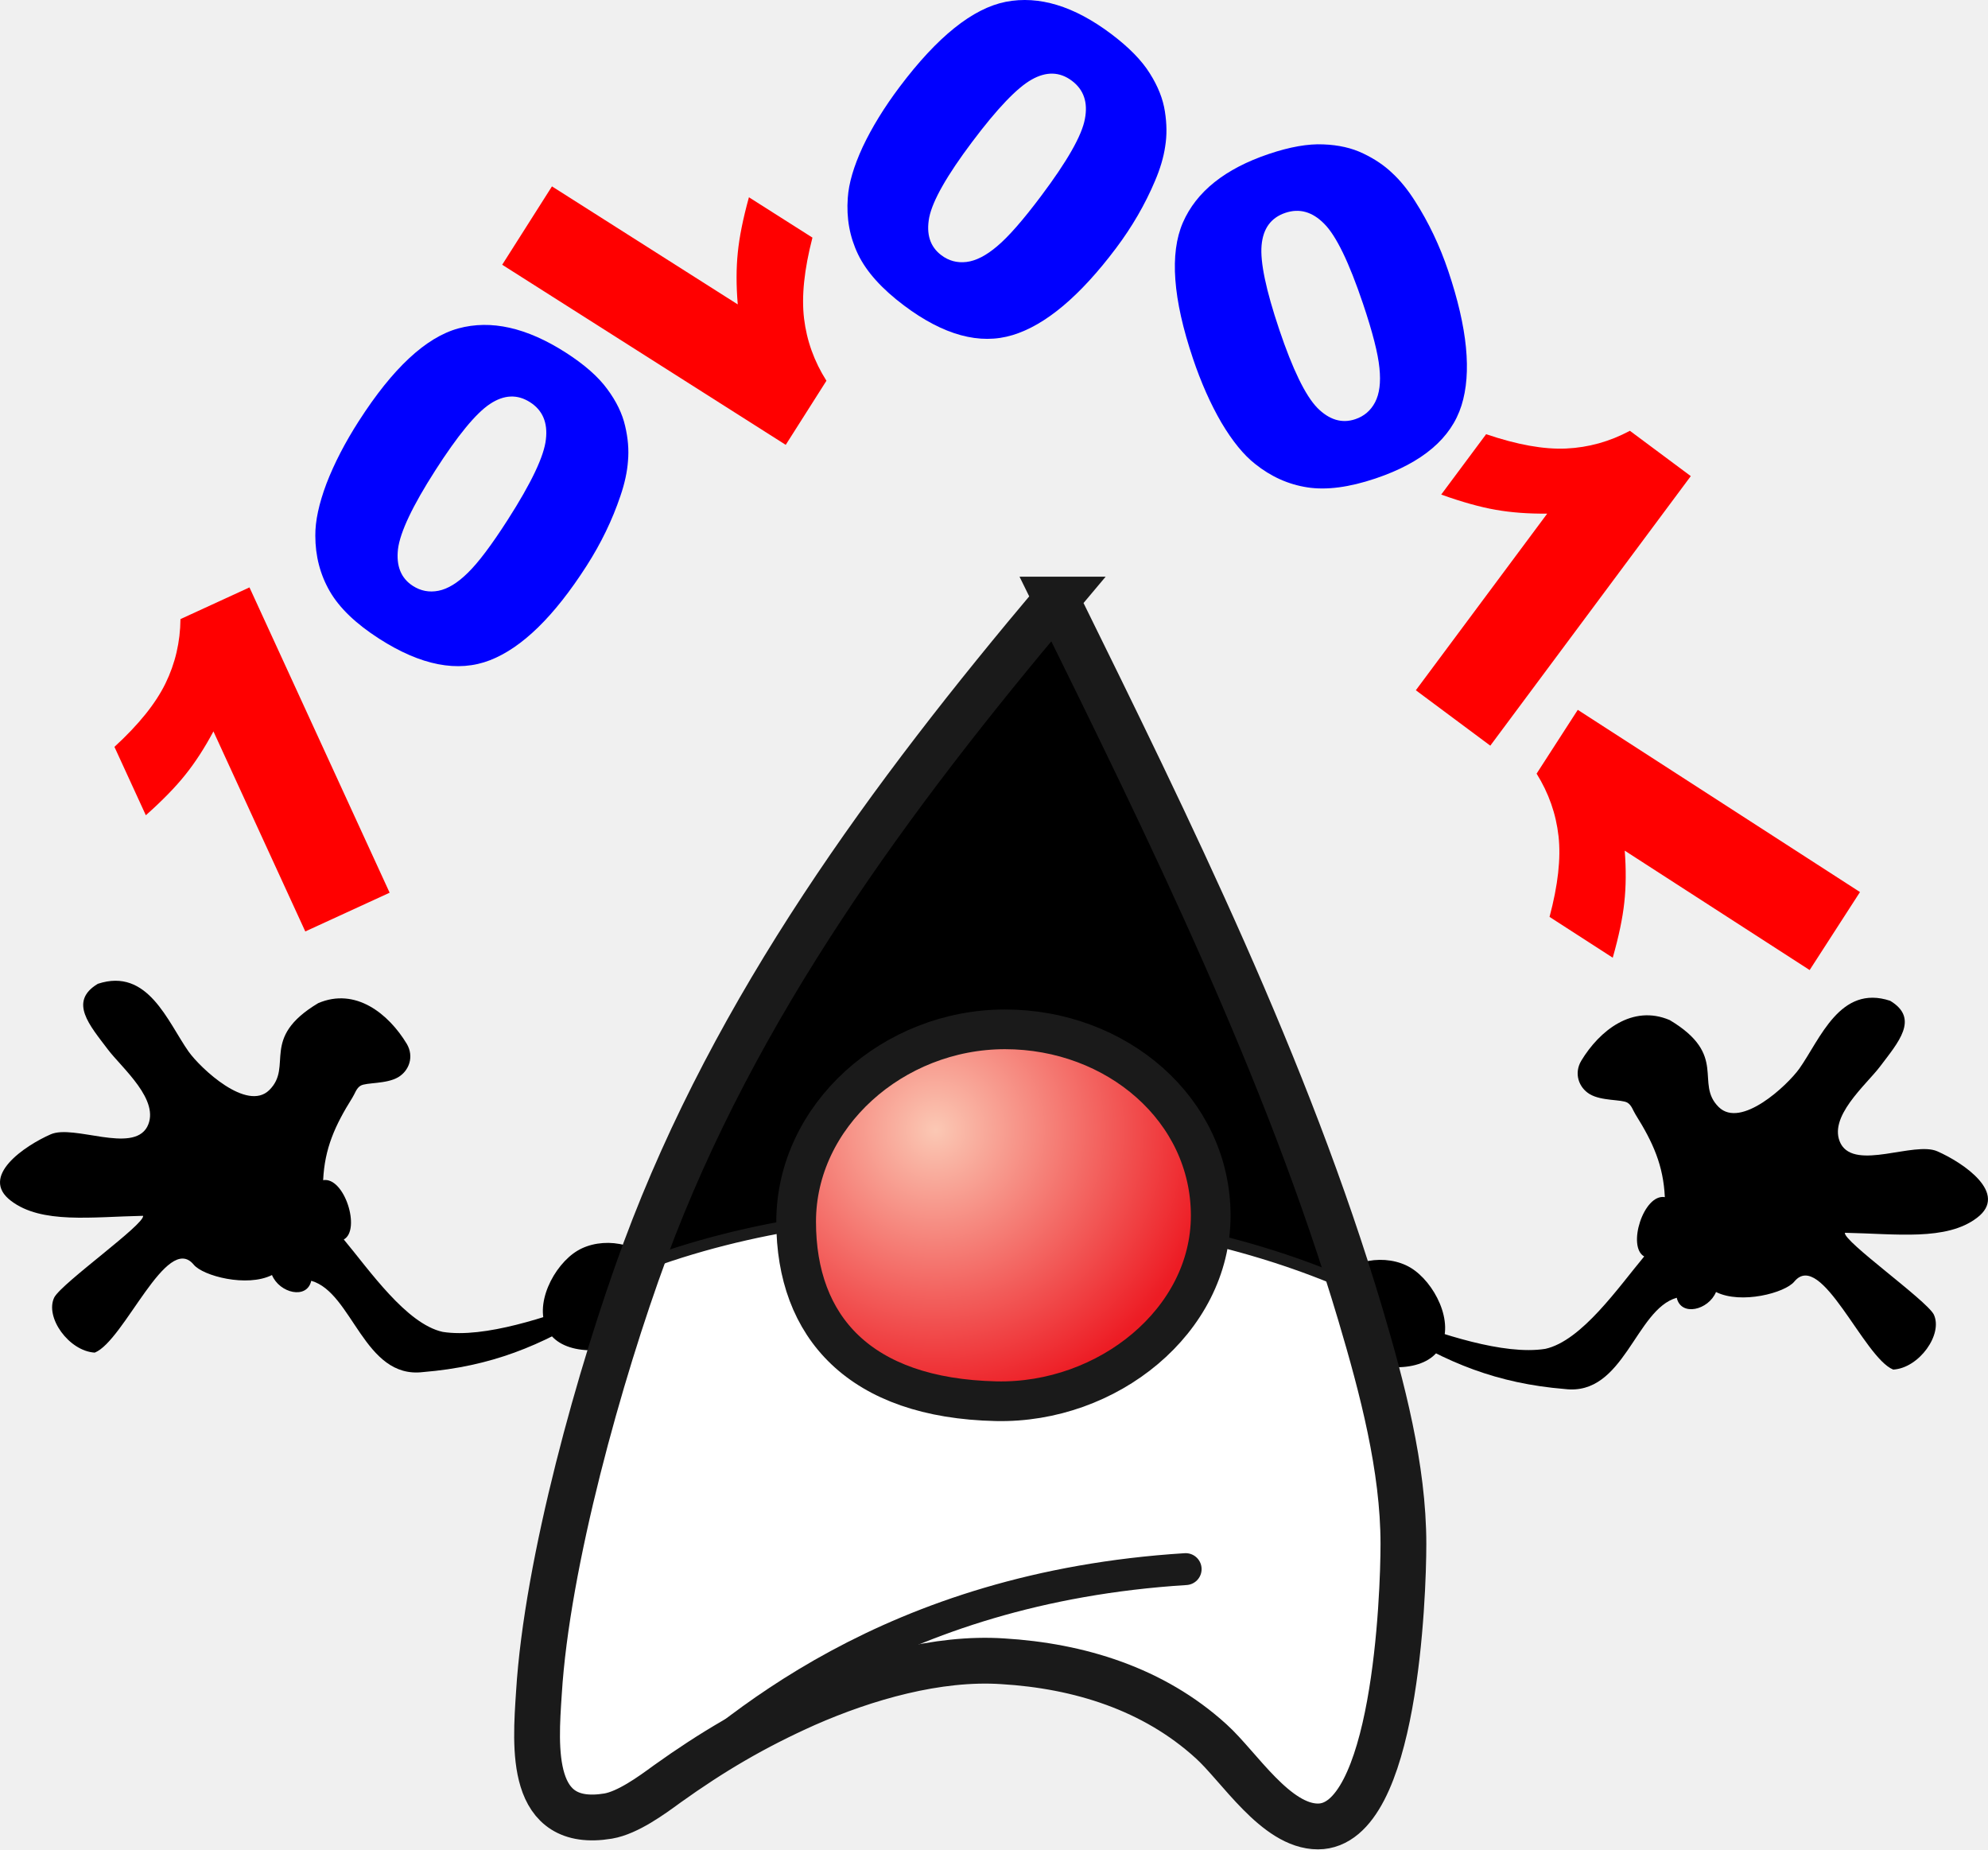
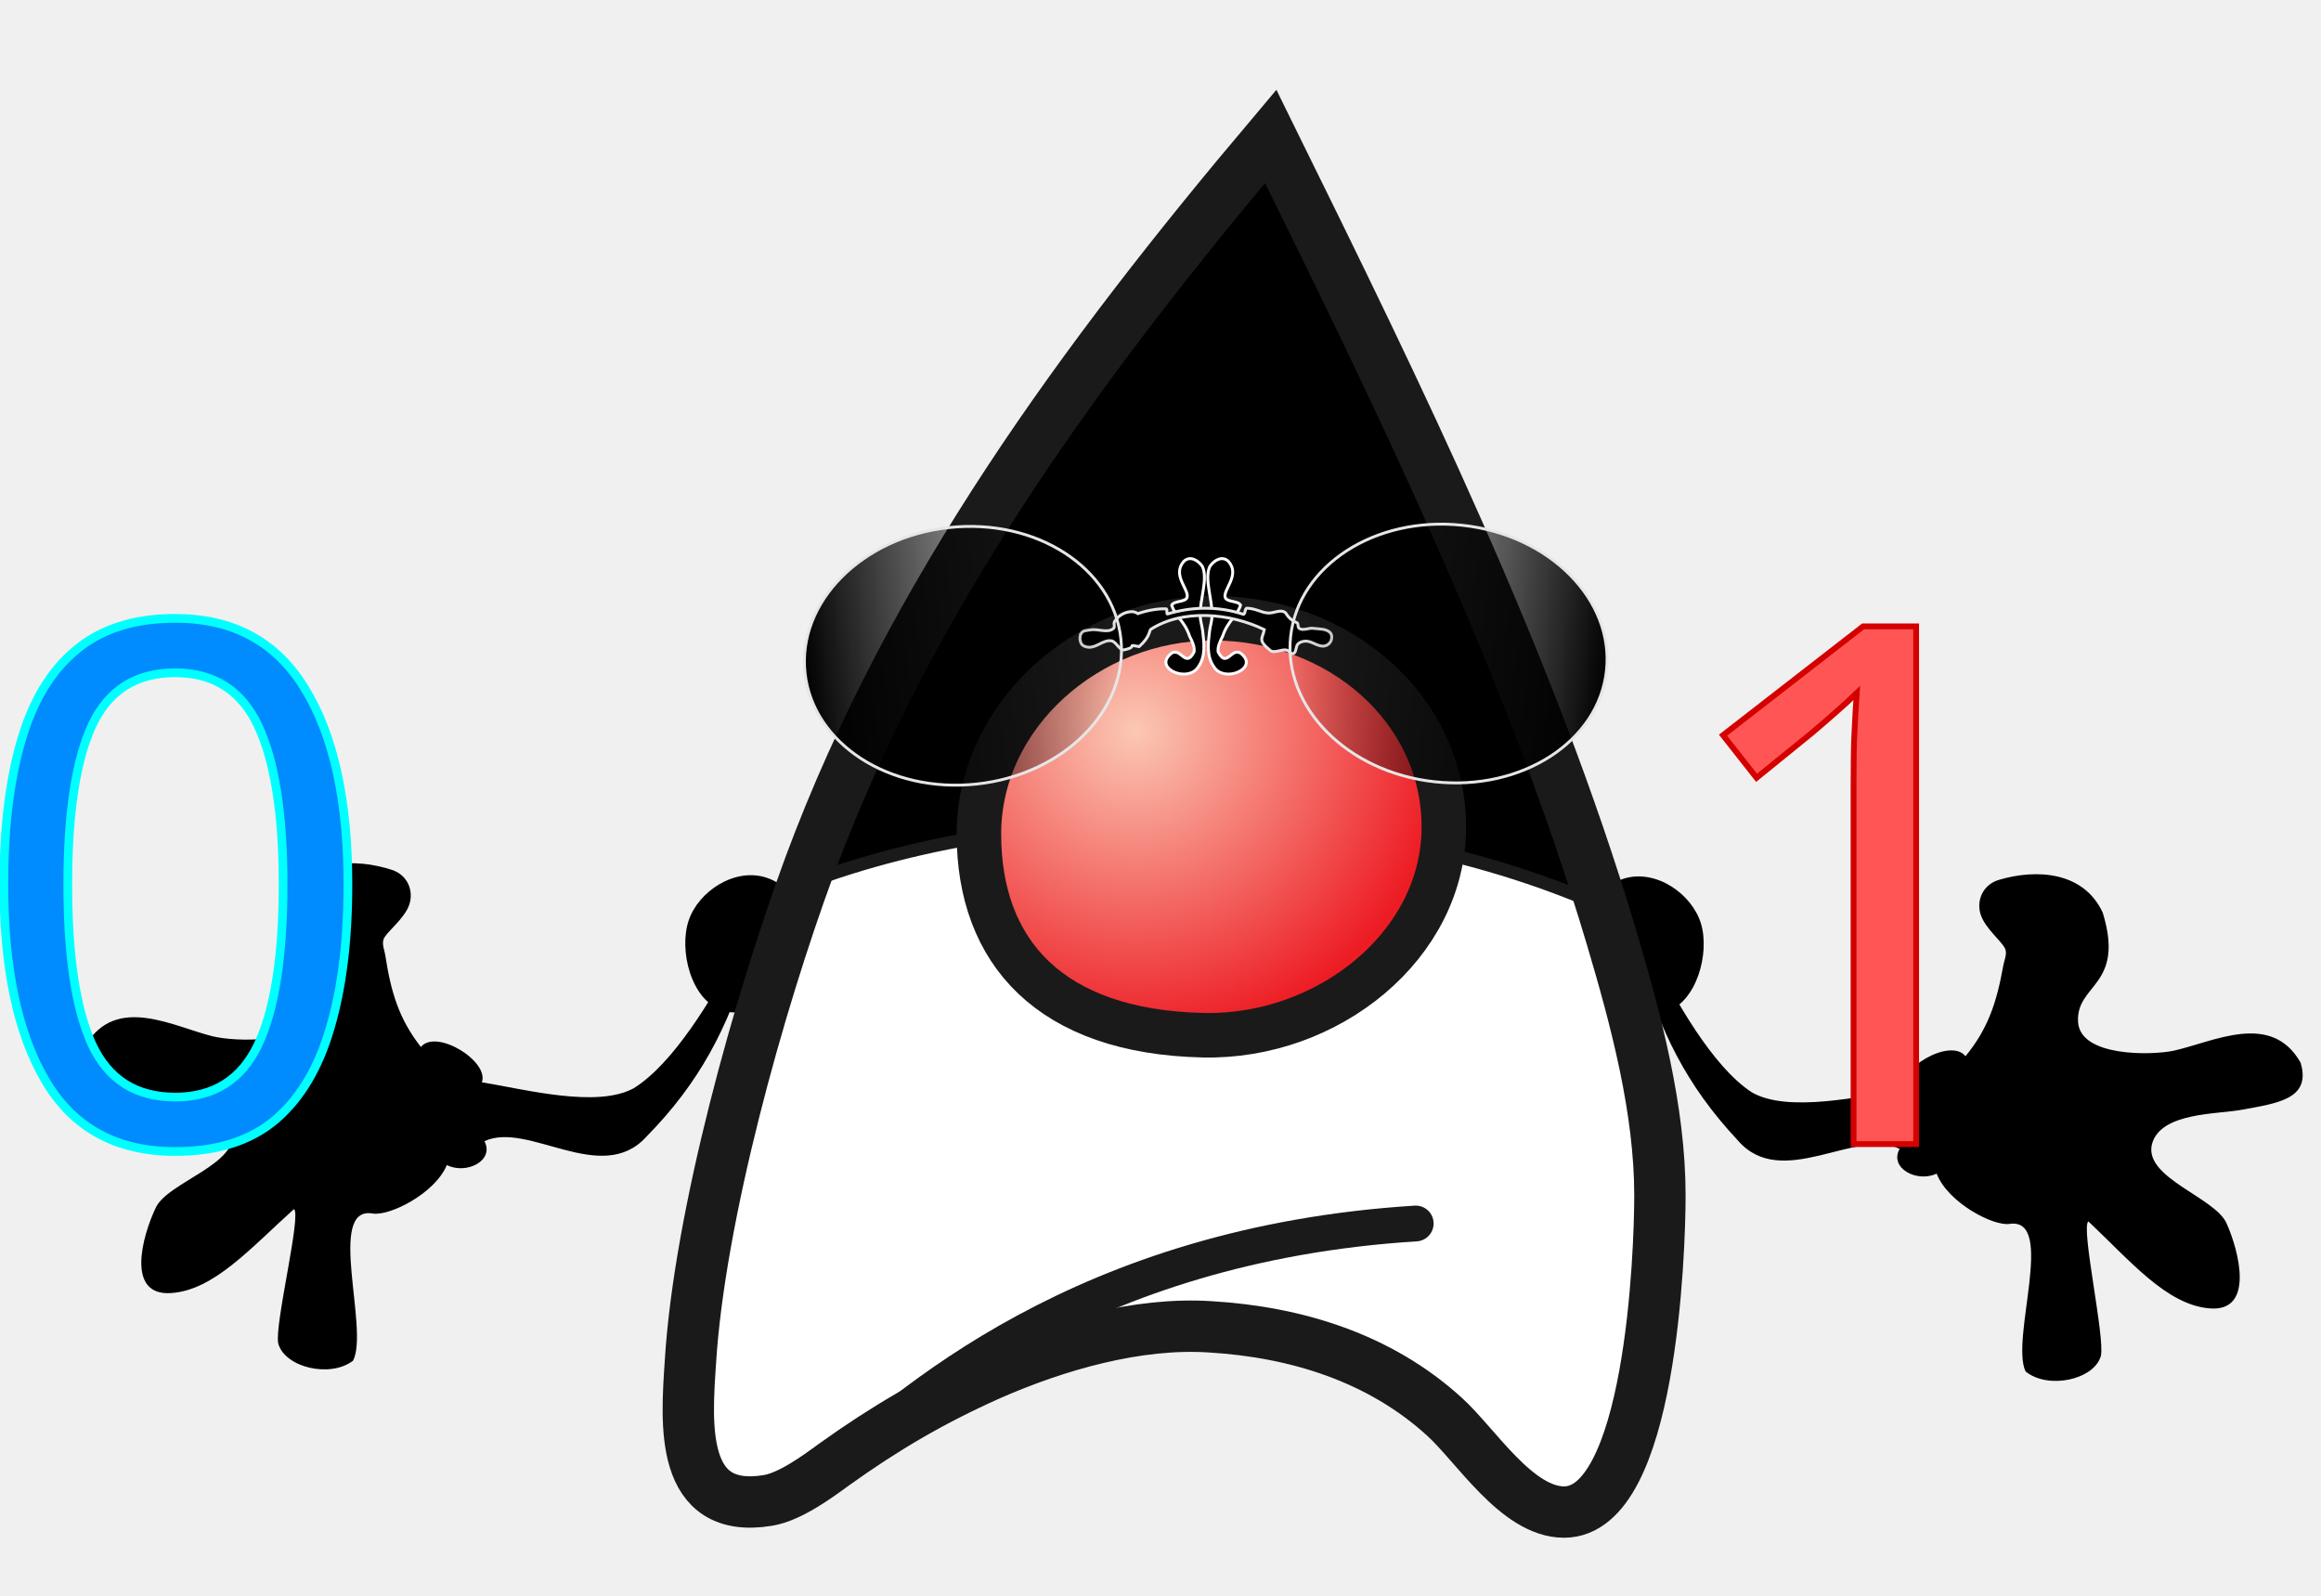
- <svg xmlns="http://www.w3.org/2000/svg" version="1.1" id="Layer_1" x="0px" y="0px" width="76.848" height="71.474" viewBox="0 0 76.848 71.474" enable-background="new 0 0 379.539 304.487" xml:space="preserve">
+ <svg xmlns="http://www.w3.org/2000/svg" xmlns:xlink="http://www.w3.org/1999/xlink" version="1.1" id="Layer_1" x="0px" y="0px" width="80" height="55" viewBox="0 0 80 55" enable-background="new 0 0 379.539 304.487" xml:space="preserve">
  <defs id="defs3692">
-     <radialGradient cx="173.59" cy="130.22" r="65.523" id="SVGID_1_-2" gradientUnits="userSpaceOnUse" gradientTransform="matrix(0.36759,0,0,0.36759,155.0977,110.2553)">
+     <radialGradient cx="173.59" cy="130.22" r="65.523" id="SVGID_1_-2" gradientUnits="userSpaceOnUse" gradientTransform="matrix(0.1638976,0,0,0.1638976,10.67967,3.854547)">
      <stop id="stop3160" style="stop-color:#fbc8b4;stop-opacity:1" offset="0" />
      <stop id="stop3162" style="stop-color:#ed1c24;stop-opacity:1" offset="1" />
    </radialGradient>
+     <linearGradient xlink:href="#linearGradient4207" id="linearGradient4223" x1="142.504" y1="491.152" x2="269.461" y2="491.152" gradientUnits="userSpaceOnUse" />
+     <linearGradient id="linearGradient4207">
+       <stop style="stop-color:#000000;stop-opacity:1;" offset="0" id="stop4209" />
+       <stop style="stop-color:#000000;stop-opacity:0;" offset="1" id="stop4211" />
+     </linearGradient>
+     <linearGradient xlink:href="#linearGradient4207" id="linearGradient4221" x1="-560.253" y1="414.128" x2="-433.295" y2="414.128" gradientUnits="userSpaceOnUse" />
  </defs>
  <radialGradient id="SVGID_1_" cx="173.588" cy="130.215" r="65.523" gradientUnits="userSpaceOnUse">
    <stop offset="0" style="stop-color:#FBC8B4" id="stop3676" />
    <stop offset="1" style="stop-color:#ED1C24" id="stop3678" />
  </radialGradient>
-   <g id="g3867" transform="matrix(0.4458707,0,0,0.4458707,-61.4381,-26.8309)">
-     <g id="g3788">
-       <g id="g3755-7" transform="matrix(-1,0,0,-1,349.9176,280.6046)">
-         <g id="g3760-7" transform="matrix(0.8582492,0.5132331,-0.5132331,0.8582492,77.71778,12.60073)">
-           <path d="m 59.345,72.497 c -5.607,-0.123 -10.264,0.582 -15.565,3.187 -4.72,2.097 -1.7,9.056 -4.259,11.766 -1.164,-1.226 -2.911,0.49 -2.666,2.175 -2.421,0.184 -5.178,3.003 -5.362,4.259 -0.552,3.615 -8.549,-2.574 -11.275,-2.145 -1.859,1.26 -2.158,4.869 -0.552,5.913 1.256,0.735 9.989,1.409 10.234,2.114 -3.88,2.217 -7.921,3.896 -9.161,6.986 -1.318,3.248 3.493,3.493 5.913,3.187 2.175,-0.276 5.209,-5.086 7.507,-3.738 2.206,1.348 0.735,5.515 0.521,7.507 -0.276,2.574 -0.827,5.331 2.175,5.331 4.468,-1.001 3.497,-5.952 3.738,-9.1 0.153,-1.777 1.655,-7.078 4.29,-6.434 2.88,0.705 1.563,4.29 7.507,4.29 3.49,-0.472 4.763,-3.91 4.78,-6.955 0,-1.287 -1.011,-2.114 -2.114,-2.114 -1.195,0 -2.604,1.042 -3.187,1.042 -0.429,0 -0.766,-0.337 -1.134,-0.521 -2.562,-1.31 -4.326,-2.546 -5.852,-4.841 1.746,-0.674 0.613,-5.393 -1.103,-5.331 0.54,-3.411 0.898,-9.062 3.248,-11.275 2.819,-2.359 8.549,-3.554 12.317,-4.259 z" id="path3671-1" style="clip-rule:evenodd;fill-rule:evenodd" />
-           <path id="path3753-1" d="m 65.724,73.169 c 0,2.581 -2.657,4.673 -5.054,4.673 -2.397,0 -5.768,-2.092 -5.768,-4.673 0,-2.581 3.609,-4.435 6.006,-4.435 2.397,0 4.816,1.854 4.816,4.435 z" style="fill:#000000;stroke:none" />
-         </g>
-       </g>
-       <g id="g3755" transform="matrix(1,0,0,-1,98.02335,279.134)">
-         <g id="g3760" transform="matrix(0.8582492,0.5132331,-0.5132331,0.8582492,77.71778,12.60073)">
-           <path d="m 59.345,72.497 c -5.607,-0.123 -10.264,0.582 -15.565,3.187 -4.72,2.097 -1.7,9.056 -4.259,11.766 -1.164,-1.226 -2.911,0.49 -2.666,2.175 -2.421,0.184 -5.178,3.003 -5.362,4.259 -0.552,3.615 -8.549,-2.574 -11.275,-2.145 -1.859,1.26 -2.158,4.869 -0.552,5.913 1.256,0.735 9.989,1.409 10.234,2.114 -3.88,2.217 -7.921,3.896 -9.161,6.986 -1.318,3.248 3.493,3.493 5.913,3.187 2.175,-0.276 5.209,-5.086 7.507,-3.738 2.206,1.348 0.735,5.515 0.521,7.507 -0.276,2.574 -0.827,5.331 2.175,5.331 4.468,-1.001 3.497,-5.952 3.738,-9.1 0.153,-1.777 1.655,-7.078 4.29,-6.434 2.88,0.705 1.563,4.29 7.507,4.29 3.49,-0.472 4.763,-3.91 4.78,-6.955 0,-1.287 -1.011,-2.114 -2.114,-2.114 -1.195,0 -2.604,1.042 -3.187,1.042 -0.429,0 -0.766,-0.337 -1.134,-0.521 -2.562,-1.31 -4.326,-2.546 -5.852,-4.841 1.746,-0.674 0.613,-5.393 -1.103,-5.331 0.54,-3.411 0.898,-9.062 3.248,-11.275 2.819,-2.359 8.549,-3.554 12.317,-4.259 z" id="path3671" style="clip-rule:evenodd;fill-rule:evenodd" />
-           <path id="path3753" d="m 65.724,73.169 c 0,2.581 -2.657,4.673 -5.054,4.673 -2.397,0 -5.768,-2.092 -5.768,-4.673 0,-2.581 3.609,-4.435 6.006,-4.435 2.397,0 4.816,1.854 4.816,4.435 z" style="fill:#000000;stroke:none" />
-         </g>
-       </g>
-       <path d="m 229.377,112.151 c -14.424,17.097 -27.79,35.225 -35.649,56.399 -3.919,10.616 -8.524,27.102 -9.212,38.376 -0.318,4.793 -0.847,11.807 6.006,10.667 1.695,-0.29 3.735,-1.772 5.109,-2.779 3.919,-2.805 7.569,-4.948 12.017,-6.933 5.187,-2.279 11.432,-4.077 17.071,-3.705 6.617,0.397 13.075,2.382 18.074,6.933 2.437,2.198 5.613,7.385 9.263,7.385 6.697,0 7.411,-19.982 7.411,-24.481 0,-6.617 -1.853,-13.579 -3.731,-19.905 -6.352,-21.331 -16.542,-42.028 -26.36,-61.957 z" id="path3151" style="fill:#ffffff;fill-rule:evenodd;stroke:#1a1a1a" />
-       <path d="m 229.377,113.077 c -16.964,16.965 -27.606,34.461 -36.101,56.851 18.527,-7.039 43.934,-6.275 62.012,1.853 -6.617,-18.556 -15.67,-41.421 -25.911,-58.703 z" id="path3157" style="fill:#000000;fill-rule:evenodd;stroke:#1a1a1a" />
-       <path d="m 224.921,149.4 c 9.686,0 17.839,6.958 17.839,16.145 0,9.131 -8.947,16.303 -18.607,16.089 -11.829,-0.265 -17.336,-6.429 -17.336,-15.56 0,-9.186 8.418,-16.674 18.104,-16.674 z" id="path3164" style="fill:url(#SVGID_1_-2);fill-rule:evenodd;stroke:#1a1a1a;stroke-width:3.441" />
-       <path d="m 229.377,112.151 c -14.424,17.097 -27.79,35.225 -35.649,56.399 -3.919,10.616 -8.524,27.102 -9.212,38.376 -0.318,4.793 -0.847,11.807 6.006,10.667 1.695,-0.29 3.735,-1.772 5.109,-2.779 3.919,-2.805 7.569,-4.948 12.017,-6.933 5.187,-2.279 11.432,-4.077 17.071,-3.705 6.617,0.397 13.075,2.382 18.074,6.933 2.437,2.198 5.613,7.385 9.263,7.385 6.697,0 7.411,-19.982 7.411,-24.481 0,-6.617 -1.853,-13.579 -3.731,-19.905 -6.352,-21.331 -16.542,-42.028 -26.36,-61.957 z" id="path3172" style="fill:none;stroke:#1a1a1a;stroke-width:3.97" />
-       <path d="m 240.587,196.188 c -25.617,1.605 -39.358,13.887 -46.161,20.121" id="path3216" style="fill:none;stroke:#1a1a1a;stroke-width:2.765;stroke-linecap:round;stroke-linejoin:miter;stroke-miterlimit:4;stroke-dasharray:none;stroke-opacity:1" />
+   <g id="g3755" transform="matrix(0.3377805,-0.2910413,-0.2910413,-0.3377805,25.56307,95.21975)">
+     <g id="g3760" transform="matrix(0.8582492,0.5132331,-0.5132331,0.8582492,77.71778,12.60073)">
+       <path d="m 59.345,72.497 c -5.607,-0.123 -10.264,0.582 -15.565,3.187 -4.72,2.097 -1.7,9.056 -4.259,11.766 -1.164,-1.226 -2.911,0.49 -2.666,2.175 -2.421,0.184 -5.178,3.003 -5.362,4.259 -0.552,3.615 -8.549,-2.574 -11.275,-2.145 -1.859,1.26 -2.158,4.869 -0.552,5.913 1.256,0.735 9.989,1.409 10.234,2.114 -3.88,2.217 -7.921,3.896 -9.161,6.986 -1.318,3.248 3.493,3.493 5.913,3.187 2.175,-0.276 5.209,-5.086 7.507,-3.738 2.206,1.348 0.735,5.515 0.521,7.507 -0.276,2.574 -0.827,5.331 2.175,5.331 4.468,-1.001 3.497,-5.952 3.738,-9.1 0.153,-1.777 1.655,-7.078 4.29,-6.434 2.88,0.705 1.563,4.29 7.507,4.29 3.49,-0.472 4.763,-3.91 4.78,-6.955 0,-1.287 -1.011,-2.114 -2.114,-2.114 -1.195,0 -2.604,1.042 -3.187,1.042 -0.429,0 -0.766,-0.337 -1.134,-0.521 -2.562,-1.31 -4.326,-2.546 -5.852,-4.841 1.746,-0.674 0.613,-5.393 -1.103,-5.331 0.54,-3.411 0.898,-9.062 3.248,-11.275 2.819,-2.359 8.549,-3.554 12.317,-4.259 z" id="path3671" style="clip-rule:evenodd;fill-rule:evenodd" />
+       <path id="path3753" d="m 65.724,73.169 c 0,2.581 -2.657,4.673 -5.054,4.673 -2.397,0 -5.768,-2.092 -5.768,-4.673 0,-2.581 3.609,-4.435 6.006,-4.435 2.397,0 4.816,1.854 4.816,4.435 z" style="fill:#000000;stroke:none" />
    </g>
-     <path d="m 168.899,96.68 q 4.407,-6.873 8.633,-8.037 4.243,-1.154 9.307,2.093 2.433,1.56 3.605,3.17 1.182,1.593 1.547,3.196 0.375,1.586 0.249,3.013 -0.099,1.421 -0.661,3.057 -1.055,3.129 -2.931,6.055 -4.206,6.56 -8.376,8.179 -4.17,1.619 -9.596,-1.86 -3.042,-1.95 -4.294,-4.122 -1.252,-2.172 -1.251,-4.816 -0.018,-1.891 0.965,-4.509 1.01,-2.624 2.802,-5.419 z m 6.632,4.275 q -2.952,4.604 -3.232,6.814 -0.253,2.204 1.292,3.195 1.019,0.654 2.213,0.421 1.22,-0.239 2.556,-1.563 1.353,-1.314 3.451,-4.586 3.078,-4.801 3.31,-6.972 0.259,-2.177 -1.369,-3.221 -1.661,-1.065 -3.486,0.154 -1.815,1.203 -4.735,5.757 z" style="font-style:normal;font-variant:normal;font-weight:normal;font-stretch:normal;font-size:medium;line-height:125%;font-family:'Arial Black';-inkscape-font-specification:'Arial Black, ';letter-spacing:0px;word-spacing:0px;fill:#0000ff;fill-opacity:1;stroke:none;stroke-width:1px;stroke-linecap:butt;stroke-linejoin:miter;stroke-opacity:1" id="path3812" />
-     <path d="m 159.422,111.092 12.152,26.465 -7.313,3.358 -7.963,-17.341 q -1.156,2.164 -2.441,3.764 -1.268,1.592 -3.42,3.505 l -2.722,-5.928 q 3.146,-2.884 4.421,-5.49 1.275,-2.606 1.304,-5.585 l 5.982,-2.747 z" style="font-style:normal;font-variant:normal;font-weight:normal;font-stretch:normal;font-size:medium;line-height:125%;font-family:'Arial Black';-inkscape-font-specification:'Arial Black, ';letter-spacing:0px;word-spacing:0px;fill:#ff0000;fill-opacity:1;stroke:none;stroke-width:1px;stroke-linecap:butt;stroke-linejoin:miter;stroke-opacity:1" id="path3818" />
-     <path d="m 205.916,98.737 -24.583,-15.612 4.314,-6.793 16.108,10.23 q -0.206,-2.445 0.003,-4.486 0.199,-2.025 0.966,-4.8 l 5.507,3.497 q -1.073,4.131 -0.728,7.011 0.346,2.88 1.94,5.397 l -3.529,5.556 z" style="font-style:normal;font-variant:normal;font-weight:normal;font-stretch:normal;font-size:medium;line-height:125%;font-family:'Arial Black';-inkscape-font-specification:'Arial Black, ';letter-spacing:0px;word-spacing:0px;fill:#ff0000;fill-opacity:1;stroke:none;stroke-width:1px;stroke-linecap:butt;stroke-linejoin:miter;stroke-opacity:1" id="path3822" />
-     <path d="m 215.79,67.706 q 4.906,-6.526 9.207,-7.373 4.317,-0.835 9.126,2.78 2.311,1.737 3.36,3.429 1.061,1.677 1.305,3.302 0.256,1.61 0.024,3.023 -0.205,1.41 -0.886,2.999 -1.285,3.042 -3.374,5.821 -4.683,6.229 -8.961,7.533 -4.279,1.304 -9.431,-2.569 -2.888,-2.171 -3.976,-4.43 -1.087,-2.259 -0.889,-4.896 0.123,-1.887 1.298,-4.424 1.202,-2.542 3.197,-5.196 z m 6.296,4.757 q -3.286,4.371 -3.73,6.555 -0.416,2.179 1.051,3.282 0.968,0.728 2.175,0.584 1.235,-0.147 2.666,-1.368 1.447,-1.209 3.782,-4.316 3.427,-4.559 3.82,-6.707 0.42,-2.152 -1.125,-3.314 -1.577,-1.185 -3.488,-0.105 -1.9,1.064 -5.15,5.389 z" style="font-style:normal;font-variant:normal;font-weight:normal;font-stretch:normal;font-size:medium;line-height:125%;font-family:'Arial Black';-inkscape-font-specification:'Arial Black, ';letter-spacing:0px;word-spacing:0px;fill:#0000ff;fill-opacity:1;stroke:none;stroke-width:1px;stroke-linecap:butt;stroke-linejoin:miter;stroke-opacity:1" id="path3826" />
-     <path d="m 241.215,91.238 q -2.606,-7.737 -0.871,-11.763 1.754,-4.032 7.455,-5.953 2.739,-0.923 4.728,-0.83 1.983,0.074 3.461,0.792 1.472,0.7 2.507,1.691 1.047,0.966 1.972,2.427 1.781,2.78 2.891,6.075 2.487,7.385 1.142,11.651 -1.345,4.266 -7.454,6.323 -3.424,1.153 -5.902,0.772 -2.478,-0.381 -4.54,-2.036 -1.486,-1.169 -2.914,-3.573 -1.416,-2.429 -2.476,-5.576 z m 7.484,-2.5 q 1.746,5.183 3.295,6.784 1.561,1.576 3.301,0.99 1.148,-0.387 1.712,-1.463 0.577,-1.101 0.38,-2.972 -0.179,-1.877 -1.419,-5.56 -1.82,-5.405 -3.369,-6.944 -1.537,-1.564 -3.369,-0.947 -1.869,0.63 -2.06,2.817 -0.197,2.169 1.53,7.296 z" style="font-style:normal;font-variant:normal;font-weight:normal;font-stretch:normal;font-size:medium;line-height:125%;font-family:'Arial Black';-inkscape-font-specification:'Arial Black, ';letter-spacing:0px;word-spacing:0px;fill:#0000ff;fill-opacity:1;stroke:none;stroke-width:1px;stroke-linecap:butt;stroke-linejoin:miter;stroke-opacity:1" id="path3836" />
-     <path d="m 284.381,101.446 -17.382,23.365 -6.456,-4.803 11.39,-15.31 q -2.453,0.025 -4.474,-0.334 -2.005,-0.348 -4.716,-1.318 l 3.894,-5.234 q 4.041,1.375 6.939,1.243 2.898,-0.132 5.525,-1.537 l 5.281,3.929 z" style="font-style:normal;font-variant:normal;font-weight:normal;font-stretch:normal;font-size:medium;line-height:125%;font-family:'Arial Black';-inkscape-font-specification:'Arial Black, ';letter-spacing:0px;word-spacing:0px;fill:#ff0000;fill-opacity:1;stroke:none;stroke-width:1px;stroke-linecap:butt;stroke-linejoin:miter;stroke-opacity:1" id="path3838" />
-     <path d="m 274.584,121.707 24.466,15.793 -4.364,6.761 -16.032,-10.349 q 0.188,2.446 -0.037,4.486 -0.214,2.024 -1.002,4.793 l -5.481,-3.538 q 1.104,-4.123 0.779,-7.006 -0.324,-2.883 -1.9,-5.411 l 3.57,-5.53 z" style="font-style:normal;font-variant:normal;font-weight:normal;font-stretch:normal;font-size:medium;line-height:125%;font-family:'Arial Black';-inkscape-font-specification:'Arial Black, ';letter-spacing:0px;word-spacing:0px;fill:#ff0000;fill-opacity:1;stroke:none;stroke-width:1px;stroke-linecap:butt;stroke-linejoin:miter;stroke-opacity:1" id="path3840" />
+   </g>
+   <g id="g3755-7" transform="matrix(-0.3305644,-0.2992121,0.2992121,-0.3305644,55.24753,95.25076)">
+     <g id="g3760-7" transform="matrix(0.8582492,0.5132331,-0.5132331,0.8582492,77.71778,12.60073)">
+       <path d="m 59.345,72.497 c -5.607,-0.123 -10.264,0.582 -15.565,3.187 -4.72,2.097 -1.7,9.056 -4.259,11.766 -1.164,-1.226 -2.911,0.49 -2.666,2.175 -2.421,0.184 -5.178,3.003 -5.362,4.259 -0.552,3.615 -8.549,-2.574 -11.275,-2.145 -1.859,1.26 -2.158,4.869 -0.552,5.913 1.256,0.735 9.989,1.409 10.234,2.114 -3.88,2.217 -7.921,3.896 -9.161,6.986 -1.318,3.248 3.493,3.493 5.913,3.187 2.175,-0.276 5.209,-5.086 7.507,-3.738 2.206,1.348 0.735,5.515 0.521,7.507 -0.276,2.574 -0.827,5.331 2.175,5.331 4.468,-1.001 3.497,-5.952 3.738,-9.1 0.153,-1.777 1.655,-7.078 4.29,-6.434 2.88,0.705 1.563,4.29 7.507,4.29 3.49,-0.472 4.763,-3.91 4.78,-6.955 0,-1.287 -1.011,-2.114 -2.114,-2.114 -1.195,0 -2.604,1.042 -3.187,1.042 -0.429,0 -0.766,-0.337 -1.134,-0.521 -2.562,-1.31 -4.326,-2.546 -5.852,-4.841 1.746,-0.674 0.613,-5.393 -1.103,-5.331 0.54,-3.411 0.898,-9.062 3.248,-11.275 2.819,-2.359 8.549,-3.554 12.317,-4.259 z" id="path3671-1" style="clip-rule:evenodd;fill-rule:evenodd" />
+       <path id="path3753-1" d="m 65.724,73.169 c 0,2.581 -2.657,4.673 -5.054,4.673 -2.397,0 -5.768,-2.092 -5.768,-4.673 0,-2.581 3.609,-4.435 6.006,-4.435 2.397,0 4.816,1.854 4.816,4.435 z" style="fill:#000000;stroke:none" />
+     </g>
+   </g>
+   <path d="M 43.799,4.7 C 37.367,12.323 31.408,20.406 27.904,29.846 26.157,34.58 24.103,41.93 23.796,46.957 c -0.142,2.137 -0.378,5.264 2.678,4.756 0.756,-0.129 1.665,-0.79 2.278,-1.239 1.747,-1.251 3.375,-2.206 5.358,-3.091 2.313,-1.016 5.097,-1.818 7.611,-1.652 2.95,0.177 5.83,1.062 8.059,3.091 1.087,0.98 2.503,3.293 4.13,3.293 2.986,0 3.304,-8.909 3.304,-10.916 0,-2.95 -0.826,-6.054 -1.664,-8.875 C 52.72,22.813 48.176,13.585 43.799,4.7 Z" id="path3151" style="fill:#ffffff;fill-rule:evenodd;stroke:#1a1a1a;stroke-width:0.446" />
+   <path d="M 43.799,5.113 C 36.235,12.677 31.49,20.478 27.702,30.461 35.963,27.322 47.291,27.663 55.352,31.287 52.402,23.013 48.365,12.818 43.799,5.113 Z" id="path3157" style="fill:#000000;fill-rule:evenodd;stroke:#1a1a1a;stroke-width:0.446" />
+   <path d="m 41.812,21.308 c 4.319,0 7.954,3.103 7.954,7.198 0,4.071 -3.989,7.269 -8.296,7.174 -5.274,-0.118 -7.729,-2.867 -7.729,-6.938 0,-4.096 3.753,-7.434 8.072,-7.434 z" id="path3164" style="fill:url(#SVGID_1_-2);fill-rule:evenodd;stroke:#1a1a1a;stroke-width:1.534" />
+   <path d="M 43.799,4.7 C 37.367,12.323 31.408,20.406 27.904,29.846 26.157,34.58 24.103,41.93 23.796,46.957 c -0.142,2.137 -0.378,5.264 2.678,4.756 0.756,-0.129 1.665,-0.79 2.278,-1.239 1.747,-1.251 3.375,-2.206 5.358,-3.091 2.313,-1.016 5.097,-1.818 7.611,-1.652 2.95,0.177 5.83,1.062 8.059,3.091 1.087,0.98 2.503,3.293 4.13,3.293 2.986,0 3.304,-8.909 3.304,-10.916 0,-2.95 -0.826,-6.054 -1.664,-8.875 C 52.72,22.813 48.176,13.585 43.799,4.7 Z" id="path3172" style="fill:none;stroke:#1a1a1a;stroke-width:1.77" />
+   <path d="m 48.797,42.169 c -11.422,0.716 -17.549,6.192 -20.582,8.971" id="path3216" style="fill:none;stroke:#1a1a1a;stroke-width:1.233;stroke-linecap:round;stroke-linejoin:miter;stroke-miterlimit:4;stroke-dasharray:none;stroke-opacity:1" />
+   <g transform="matrix(0.08735618,0,0,0.08735618,10.68075,-18.11507)" id="g4883" style="stroke-width:1.145;stroke-miterlimit:4;stroke-dasharray:none">
+     <g style="fill:#000000;stroke-width:1.145;stroke-miterlimit:4;stroke-dasharray:none" id="g4166">
+       <path style="fill:#000000;fill-rule:evenodd;stroke:#ffffff;stroke-width:1.145;stroke-linecap:butt;stroke-linejoin:miter;stroke-miterlimit:4;stroke-dasharray:none;stroke-opacity:1" d="m 344.715,428.974 c -4.581,5.451 2.326,11.025 1.389,14.142 -0.703,1.928 -5.143,1.195 -6.061,3.03 1.496,4.671 4.944,5.93 7.071,12.248 0.962,1.917 2.06,4.062 1.768,6.187 -3.777,7.303 -5.456,-3.784 -10.102,1.641 -4.645,5.426 7.854,10.431 11.743,4.293 3.037,-4.185 2.277,-9.558 1.768,-14.016 -0.238,-2.125 -0.946,-4.05 -1.01,-6.187 -0.207,-6.286 3.172,-14.476 0.884,-19.445 -1.792,-2.616 -5.054,-4.379 -7.45,-1.894 z" id="path4149" />
+       <path style="fill:#000000;fill-rule:evenodd;stroke:#ffffff;stroke-width:1.145;stroke-linecap:butt;stroke-linejoin:miter;stroke-miterlimit:4;stroke-dasharray:none;stroke-opacity:1" d="m 362.544,428.974 c 4.581,5.451 -2.326,11.025 -1.389,14.142 0.703,1.928 5.143,1.195 6.061,3.03 -1.496,4.671 -4.944,5.93 -7.071,12.248 -0.962,1.917 -2.06,4.062 -1.768,6.187 3.777,7.303 5.456,-3.784 10.102,1.641 4.645,5.426 -7.854,10.431 -11.743,4.293 -3.037,-4.185 -2.277,-9.558 -1.768,-14.016 0.238,-2.125 0.946,-4.05 1.01,-6.187 0.207,-6.286 -3.172,-14.476 -0.884,-19.445 1.792,-2.616 5.054,-4.379 7.45,-1.894 z" id="path4149-3" />
+     </g>
+     <path id="path4170" d="m 304.486,457.047 c -0.861,1.195 -0.798,3.181 0,4.419 0.551,0.855 1.764,1.185 2.778,1.263 3.096,0.236 5.901,-3.027 8.965,-2.525 2.062,0.338 3.135,3.979 5.177,3.536 5.808,-1.263 0.162,-2.309 5.808,-1.263 4.169,-3.812 3.759,-5.487 4.486,-6.738 12.667,-8.211 31.357,-6.508 44.885,0.046 -0.645,3.629 -2.892,4.018 2.652,8.46 1.916,0.773 4.171,-0.831 6.187,-0.379 0.937,0.21 1.606,1.669 2.525,1.389 1.405,-0.428 0.918,-2.944 2.02,-3.914 0.74,-0.651 1.794,-0.957 2.778,-1.01 2.64,-0.142 5.119,2.454 7.702,1.894 0.996,-0.216 1.973,-0.968 2.399,-1.894 0.44,-0.957 0.528,-2.331 -0.126,-3.157 -1.465,-1.849 -4.481,-1.575 -6.819,-1.894 -1.835,-0.25 -4.044,1.07 -5.556,0 -0.619,-0.438 -0.268,-1.567 -0.758,-2.147 -2.47,-1.079 -3.387,-2.066 -4.672,-4.041 -2.07,-1.521 -4.515,0.379 -7.071,0.126 -2.753,-0.273 -4.384,-1.68 -8.081,-1.894 -0.944,-0.055 -0.605,2.658 -1.515,2.399 -10.212,-3.374 -20.599,-2.91 -29.799,-0.126 -0.675,0.207 0.074,-1.995 -0.631,-2.02 -5.477,-0.195 -11.112,1.894 -11.112,1.894 -0.863,-0.539 -1.635,-0.808 -2.652,-0.758 -2.683,0.133 -5.169,1.62 -6.566,3.914 -0.465,0.763 0.275,2.044 -0.379,2.652 -2.256,2.096 -6.196,0.034 -9.218,0.631 -1.175,0.232 -2.709,0.165 -3.409,1.136 z" style="fill:#000000;fill-rule:evenodd;stroke:#e6e6e6;stroke-width:1.145;stroke-linecap:butt;stroke-linejoin:miter;stroke-miterlimit:4;stroke-dasharray:none;stroke-opacity:1" />
+     <ellipse transform="matrix(0.9941841,-0.1076939,0.1076939,0.9941841,0,0)" ry="50.893" rx="62.679" cy="491.152" cx="205.982" id="path4190" style="opacity:1;fill:url(#linearGradient4223);fill-opacity:1;stroke:#e6e6e6;stroke-width:1.145;stroke-miterlimit:4;stroke-dasharray:none;stroke-dashoffset:0" />
+     <ellipse transform="matrix(-0.9941841,-0.1076939,-0.1076939,0.9941841,0,0)" ry="50.893" rx="62.679" cy="414.128" cx="-496.774" id="path4190-6" style="opacity:1;fill:url(#linearGradient4221);fill-opacity:1;stroke:#e6e6e6;stroke-width:1.145;stroke-miterlimit:4;stroke-dasharray:none;stroke-dashoffset:0" />
+   </g>
+   <text xml:space="preserve" style="font-style:normal;font-weight:normal;font-size:40px;line-height:125%;font-family:sans-serif;letter-spacing:0px;word-spacing:0px;fill:#000000;fill-opacity:1;stroke:none;stroke-width:1px;stroke-linecap:butt;stroke-linejoin:miter;stroke-opacity:1" x="69.181" y="8.336" id="text4983">
+     <tspan id="tspan4985" x="69.181" y="8.336" style="font-style:normal;font-variant:normal;font-weight:normal;font-stretch:normal;font-family:'ZX Spectrum';-inkscape-font-specification:'ZX Spectrum'" />
+   </text>
+   <text xml:space="preserve" style="font-style:normal;font-weight:normal;font-size:21.851px;line-height:125%;font-family:sans-serif;letter-spacing:0px;word-spacing:0px;fill:#008bff;fill-opacity:1;stroke:#00ffff;stroke-width:0.3;stroke-linecap:butt;stroke-linejoin:miter;stroke-miterlimit:4;stroke-dasharray:none;stroke-opacity:1;" x="-1.085" y="39.434" id="text4987">
+     <tspan id="tspan4989" x="-1.085" y="39.434" style="font-style:normal;font-variant:normal;font-weight:normal;font-stretch:normal;font-size:25px;font-family:'ZX Spectrum';-inkscape-font-specification:'ZX Spectrum';fill:#008bff;fill-opacity:1;stroke:#00ffff;stroke-width:0.3;stroke-miterlimit:4;stroke-dasharray:none;">0</tspan>
+   </text>
+   <g style="stroke:#d40000;fill:#ff5555" id="g4995" transform="translate(-0.0409771,-17.37163)">
+     <text id="text4991" y="56.805" x="57.209" style="font-style:normal;font-weight:normal;font-size:21.527px;line-height:125%;font-family:sans-serif;letter-spacing:0px;word-spacing:0px;fill:#ff5555;fill-opacity:1;stroke:#d40000;stroke-width:0.2;stroke-linecap:butt;stroke-linejoin:miter;stroke-miterlimit:4;stroke-dasharray:none;stroke-opacity:1" xml:space="preserve">
+       <tspan style="font-style:normal;font-variant:normal;font-weight:normal;font-stretch:normal;font-size:25px;font-family:'ZX Spectrum';-inkscape-font-specification:'ZX Spectrum';stroke:#d40000;stroke-width:0.2;stroke-miterlimit:4;stroke-dasharray:none;fill:#ff5555" y="56.805" x="57.209" id="tspan4993">1</tspan>
+     </text>
  </g>
</svg>
